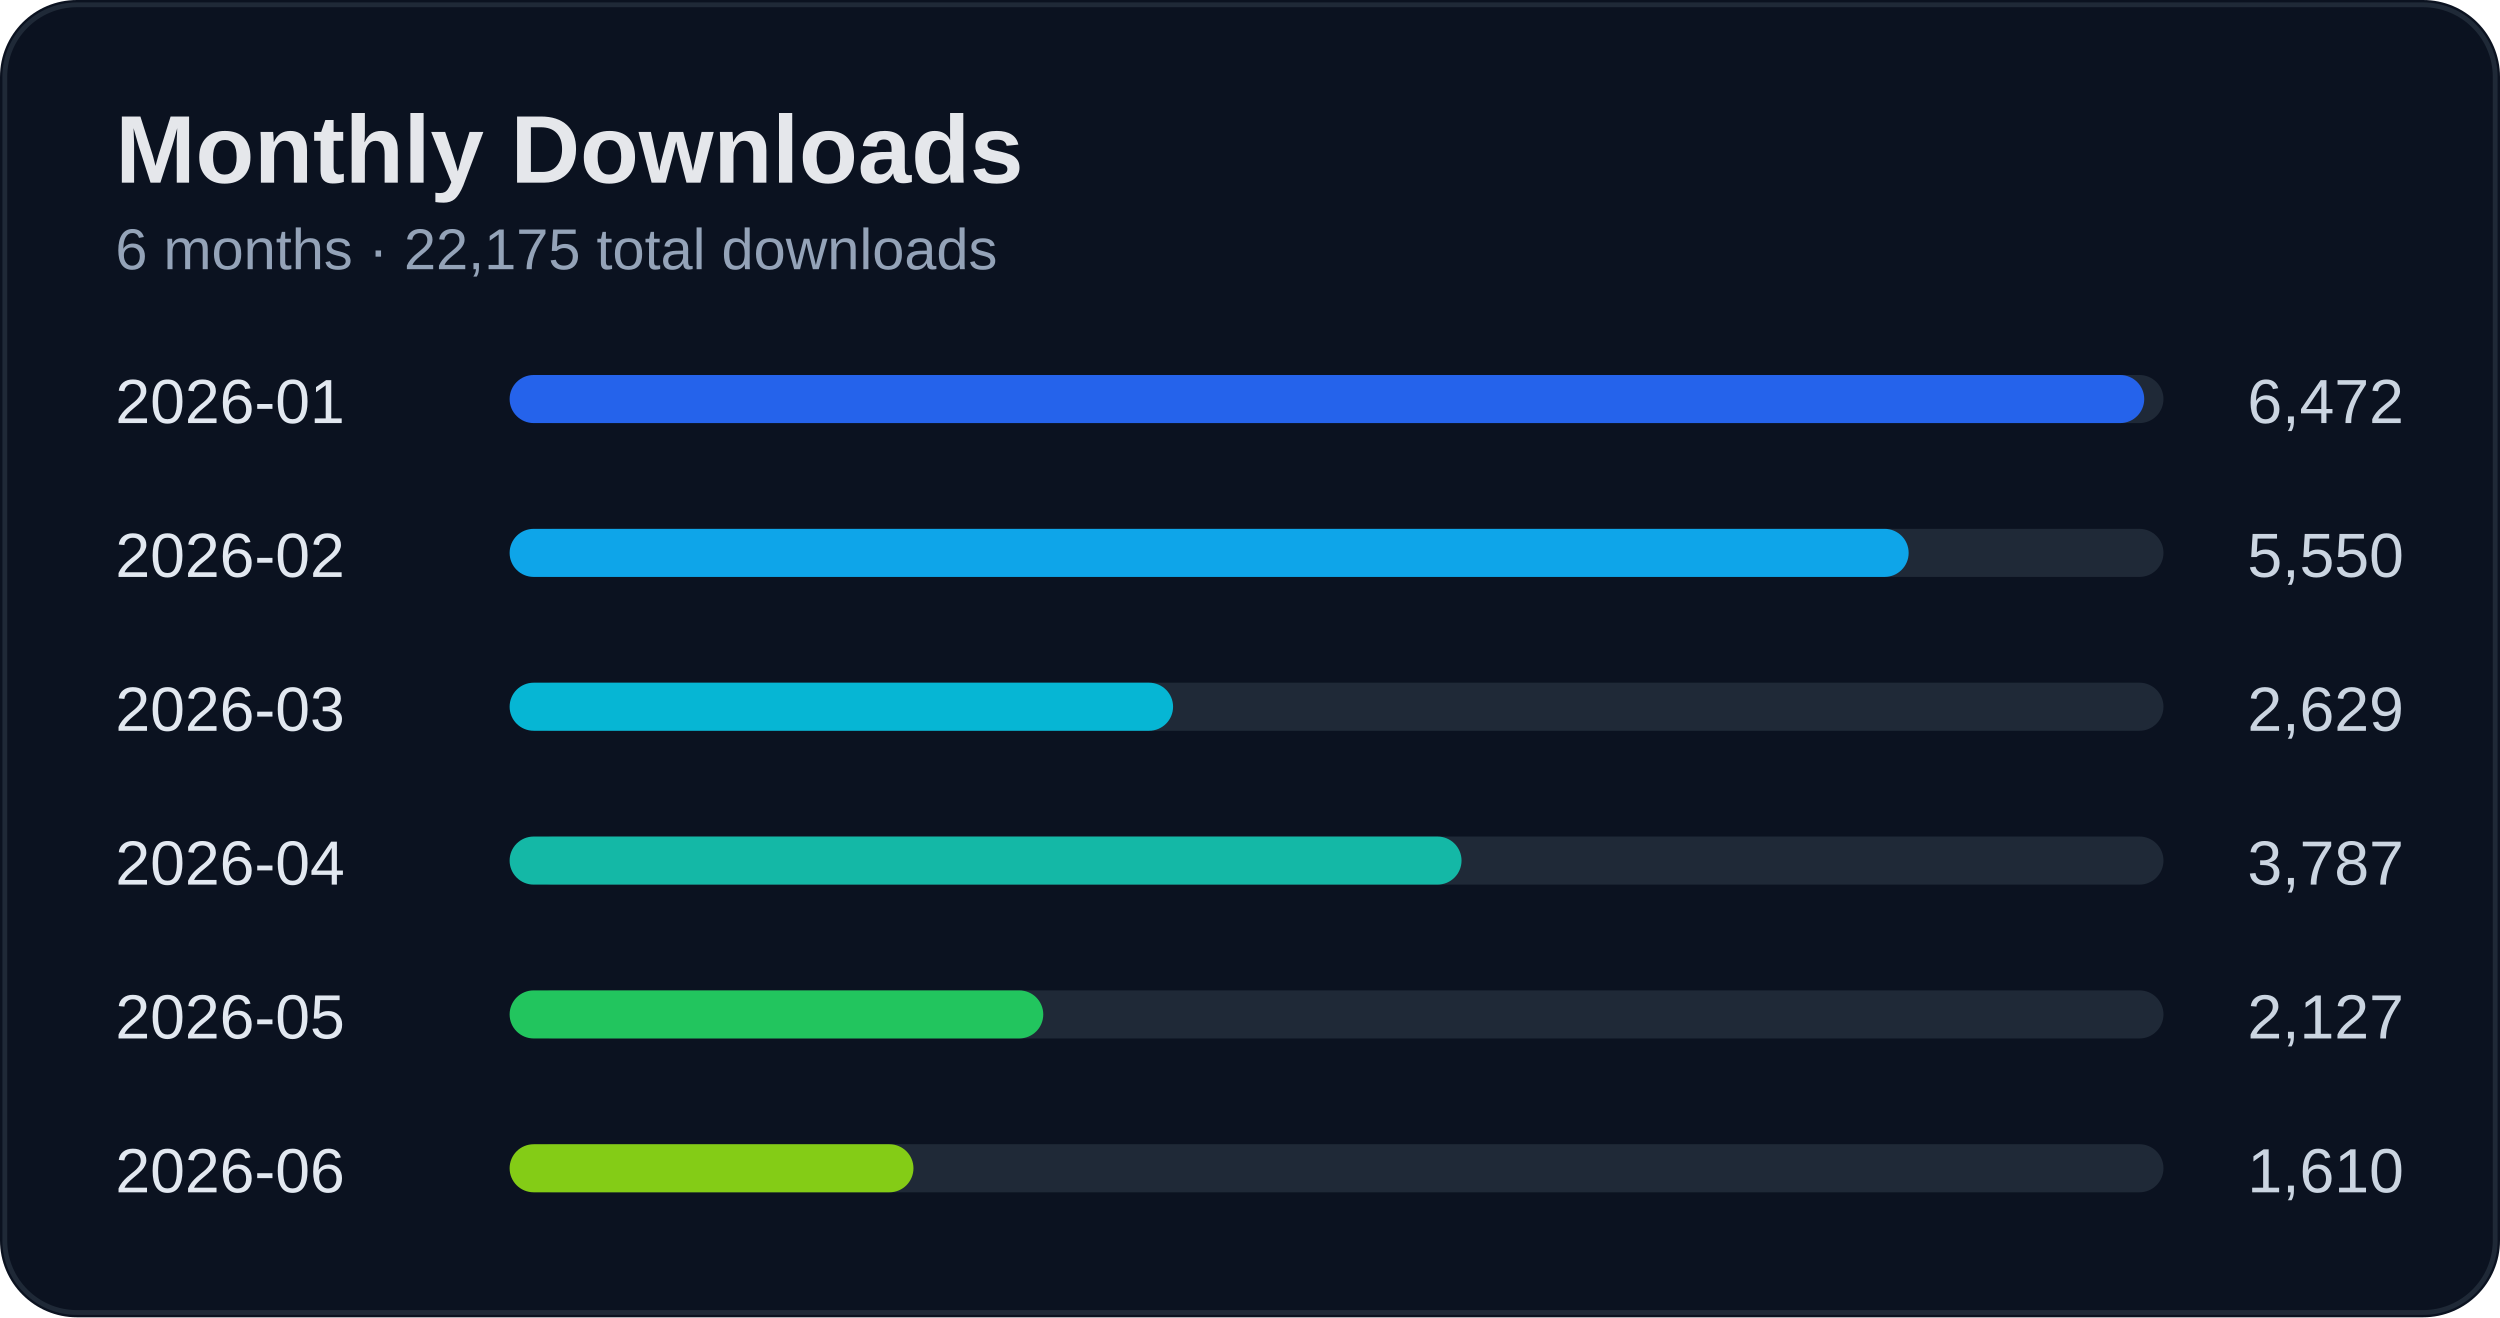
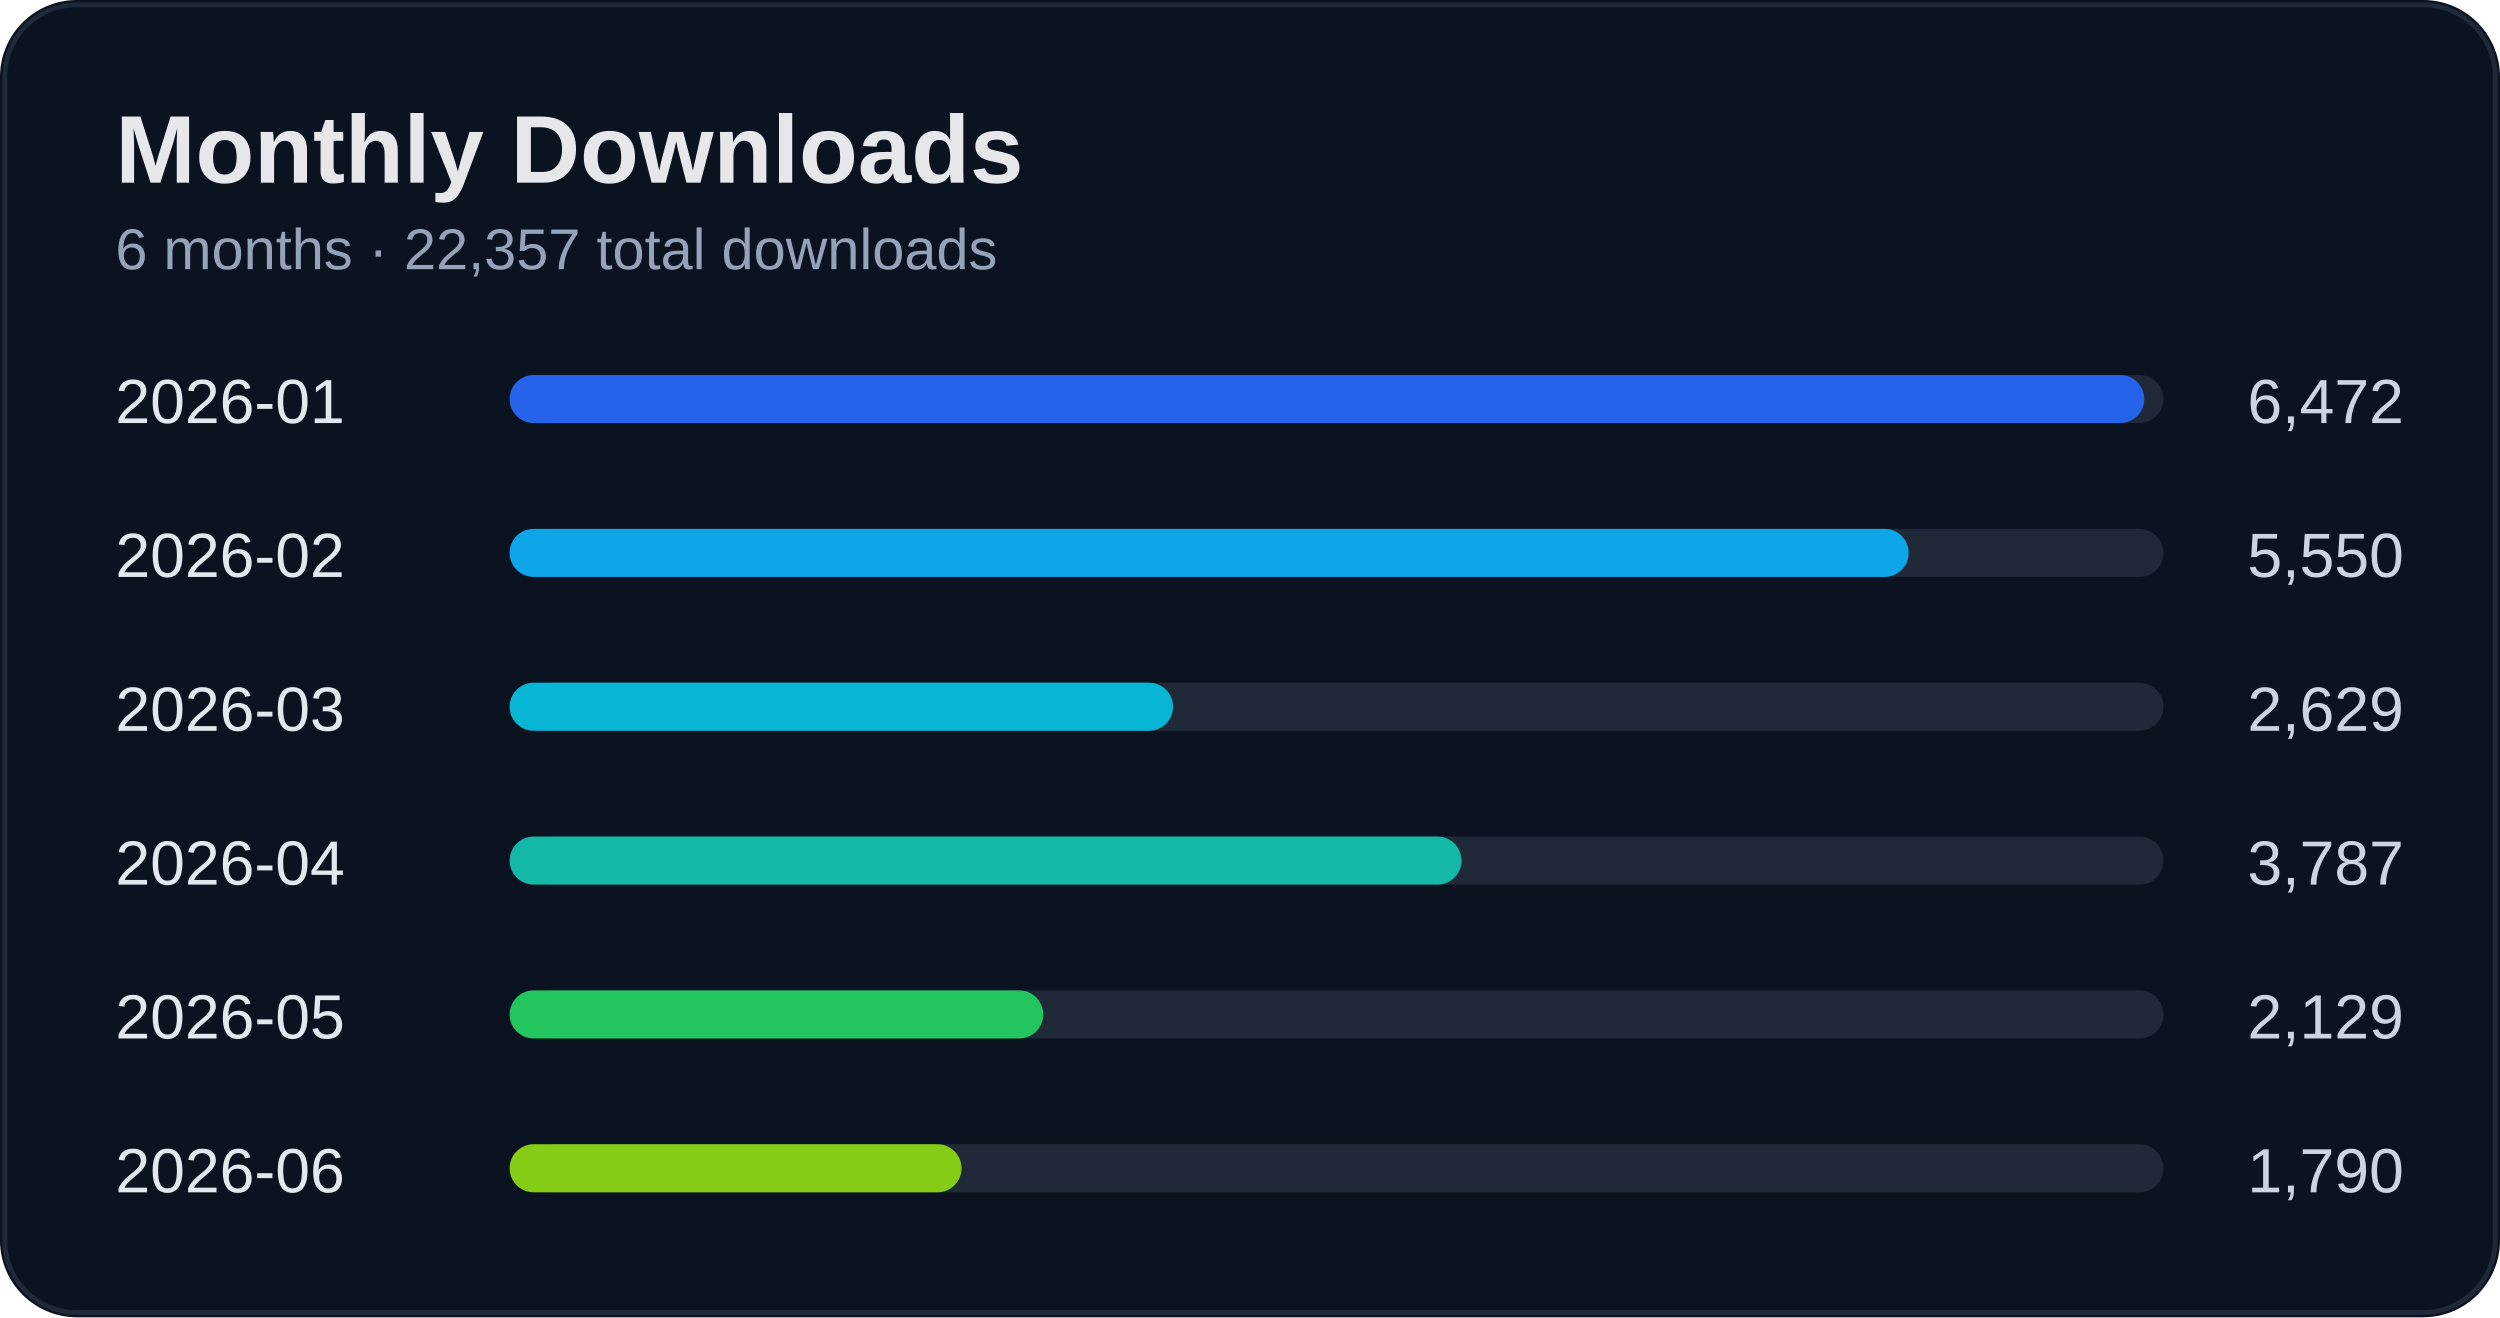
<svg xmlns="http://www.w3.org/2000/svg" width="520" height="274" viewBox="0 0 520 274">
  <rect width="100%" height="100%" rx="16" fill="#0b1220" />
  <rect x="1" y="1" width="518" height="272" rx="15" fill="none" stroke="#1f2937" />
  <text x="24" y="38" fill="#e5e7eb" font-size="20" font-weight="700" font-family="Segoe UI, Arial">Monthly Downloads</text>
-   <text x="24" y="56" fill="#94a3b8" font-size="12" font-family="Segoe UI, Arial">6 months · 22,175 total downloads</text>
+   <text x="24" y="56" fill="#94a3b8" font-size="12" font-family="Segoe UI, Arial">6 months · 22,357 total downloads</text>
  <text x="24" y="88" fill="#e2e8f0" font-size="13" font-family="Segoe UI, Arial">2026-01</text>
  <text x="500" y="88" fill="#cbd5e1" font-size="13" text-anchor="end" font-family="Segoe UI, Arial">6,472</text>
  <rect x="110" y="78" width="340" height="10" rx="5" fill="#1f2937" />
  <rect x="106" y="78" width="340" height="10" rx="5" fill="#2563eb" />
  <text x="24" y="120" fill="#e2e8f0" font-size="13" font-family="Segoe UI, Arial">2026-02</text>
  <text x="500" y="120" fill="#cbd5e1" font-size="13" text-anchor="end" font-family="Segoe UI, Arial">5,550</text>
  <rect x="110" y="110" width="340" height="10" rx="5" fill="#1f2937" />
  <rect x="106" y="110" width="291" height="10" rx="5" fill="#0ea5e9" />
  <text x="24" y="152" fill="#e2e8f0" font-size="13" font-family="Segoe UI, Arial">2026-03</text>
  <text x="500" y="152" fill="#cbd5e1" font-size="13" text-anchor="end" font-family="Segoe UI, Arial">2,629</text>
  <rect x="110" y="142" width="340" height="10" rx="5" fill="#1f2937" />
  <rect x="106" y="142" width="138" height="10" rx="5" fill="#06b6d4" />
  <text x="24" y="184" fill="#e2e8f0" font-size="13" font-family="Segoe UI, Arial">2026-04</text>
  <text x="500" y="184" fill="#cbd5e1" font-size="13" text-anchor="end" font-family="Segoe UI, Arial">3,787</text>
  <rect x="110" y="174" width="340" height="10" rx="5" fill="#1f2937" />
  <rect x="106" y="174" width="198" height="10" rx="5" fill="#14b8a6" />
  <text x="24" y="216" fill="#e2e8f0" font-size="13" font-family="Segoe UI, Arial">2026-05</text>
-   <text x="500" y="216" fill="#cbd5e1" font-size="13" text-anchor="end" font-family="Segoe UI, Arial">2,127</text>
+   <text x="500" y="216" fill="#cbd5e1" font-size="13" text-anchor="end" font-family="Segoe UI, Arial">2,129</text>
  <rect x="110" y="206" width="340" height="10" rx="5" fill="#1f2937" />
  <rect x="106" y="206" width="111" height="10" rx="5" fill="#22c55e" />
  <text x="24" y="248" fill="#e2e8f0" font-size="13" font-family="Segoe UI, Arial">2026-06</text>
-   <text x="500" y="248" fill="#cbd5e1" font-size="13" text-anchor="end" font-family="Segoe UI, Arial">1,610</text>
+   <text x="500" y="248" fill="#cbd5e1" font-size="13" text-anchor="end" font-family="Segoe UI, Arial">1,790</text>
  <rect x="110" y="238" width="340" height="10" rx="5" fill="#1f2937" />
-   <rect x="106" y="238" width="84" height="10" rx="5" fill="#84cc16" />
+   <rect x="106" y="238" width="94" height="10" rx="5" fill="#84cc16" />
</svg>
